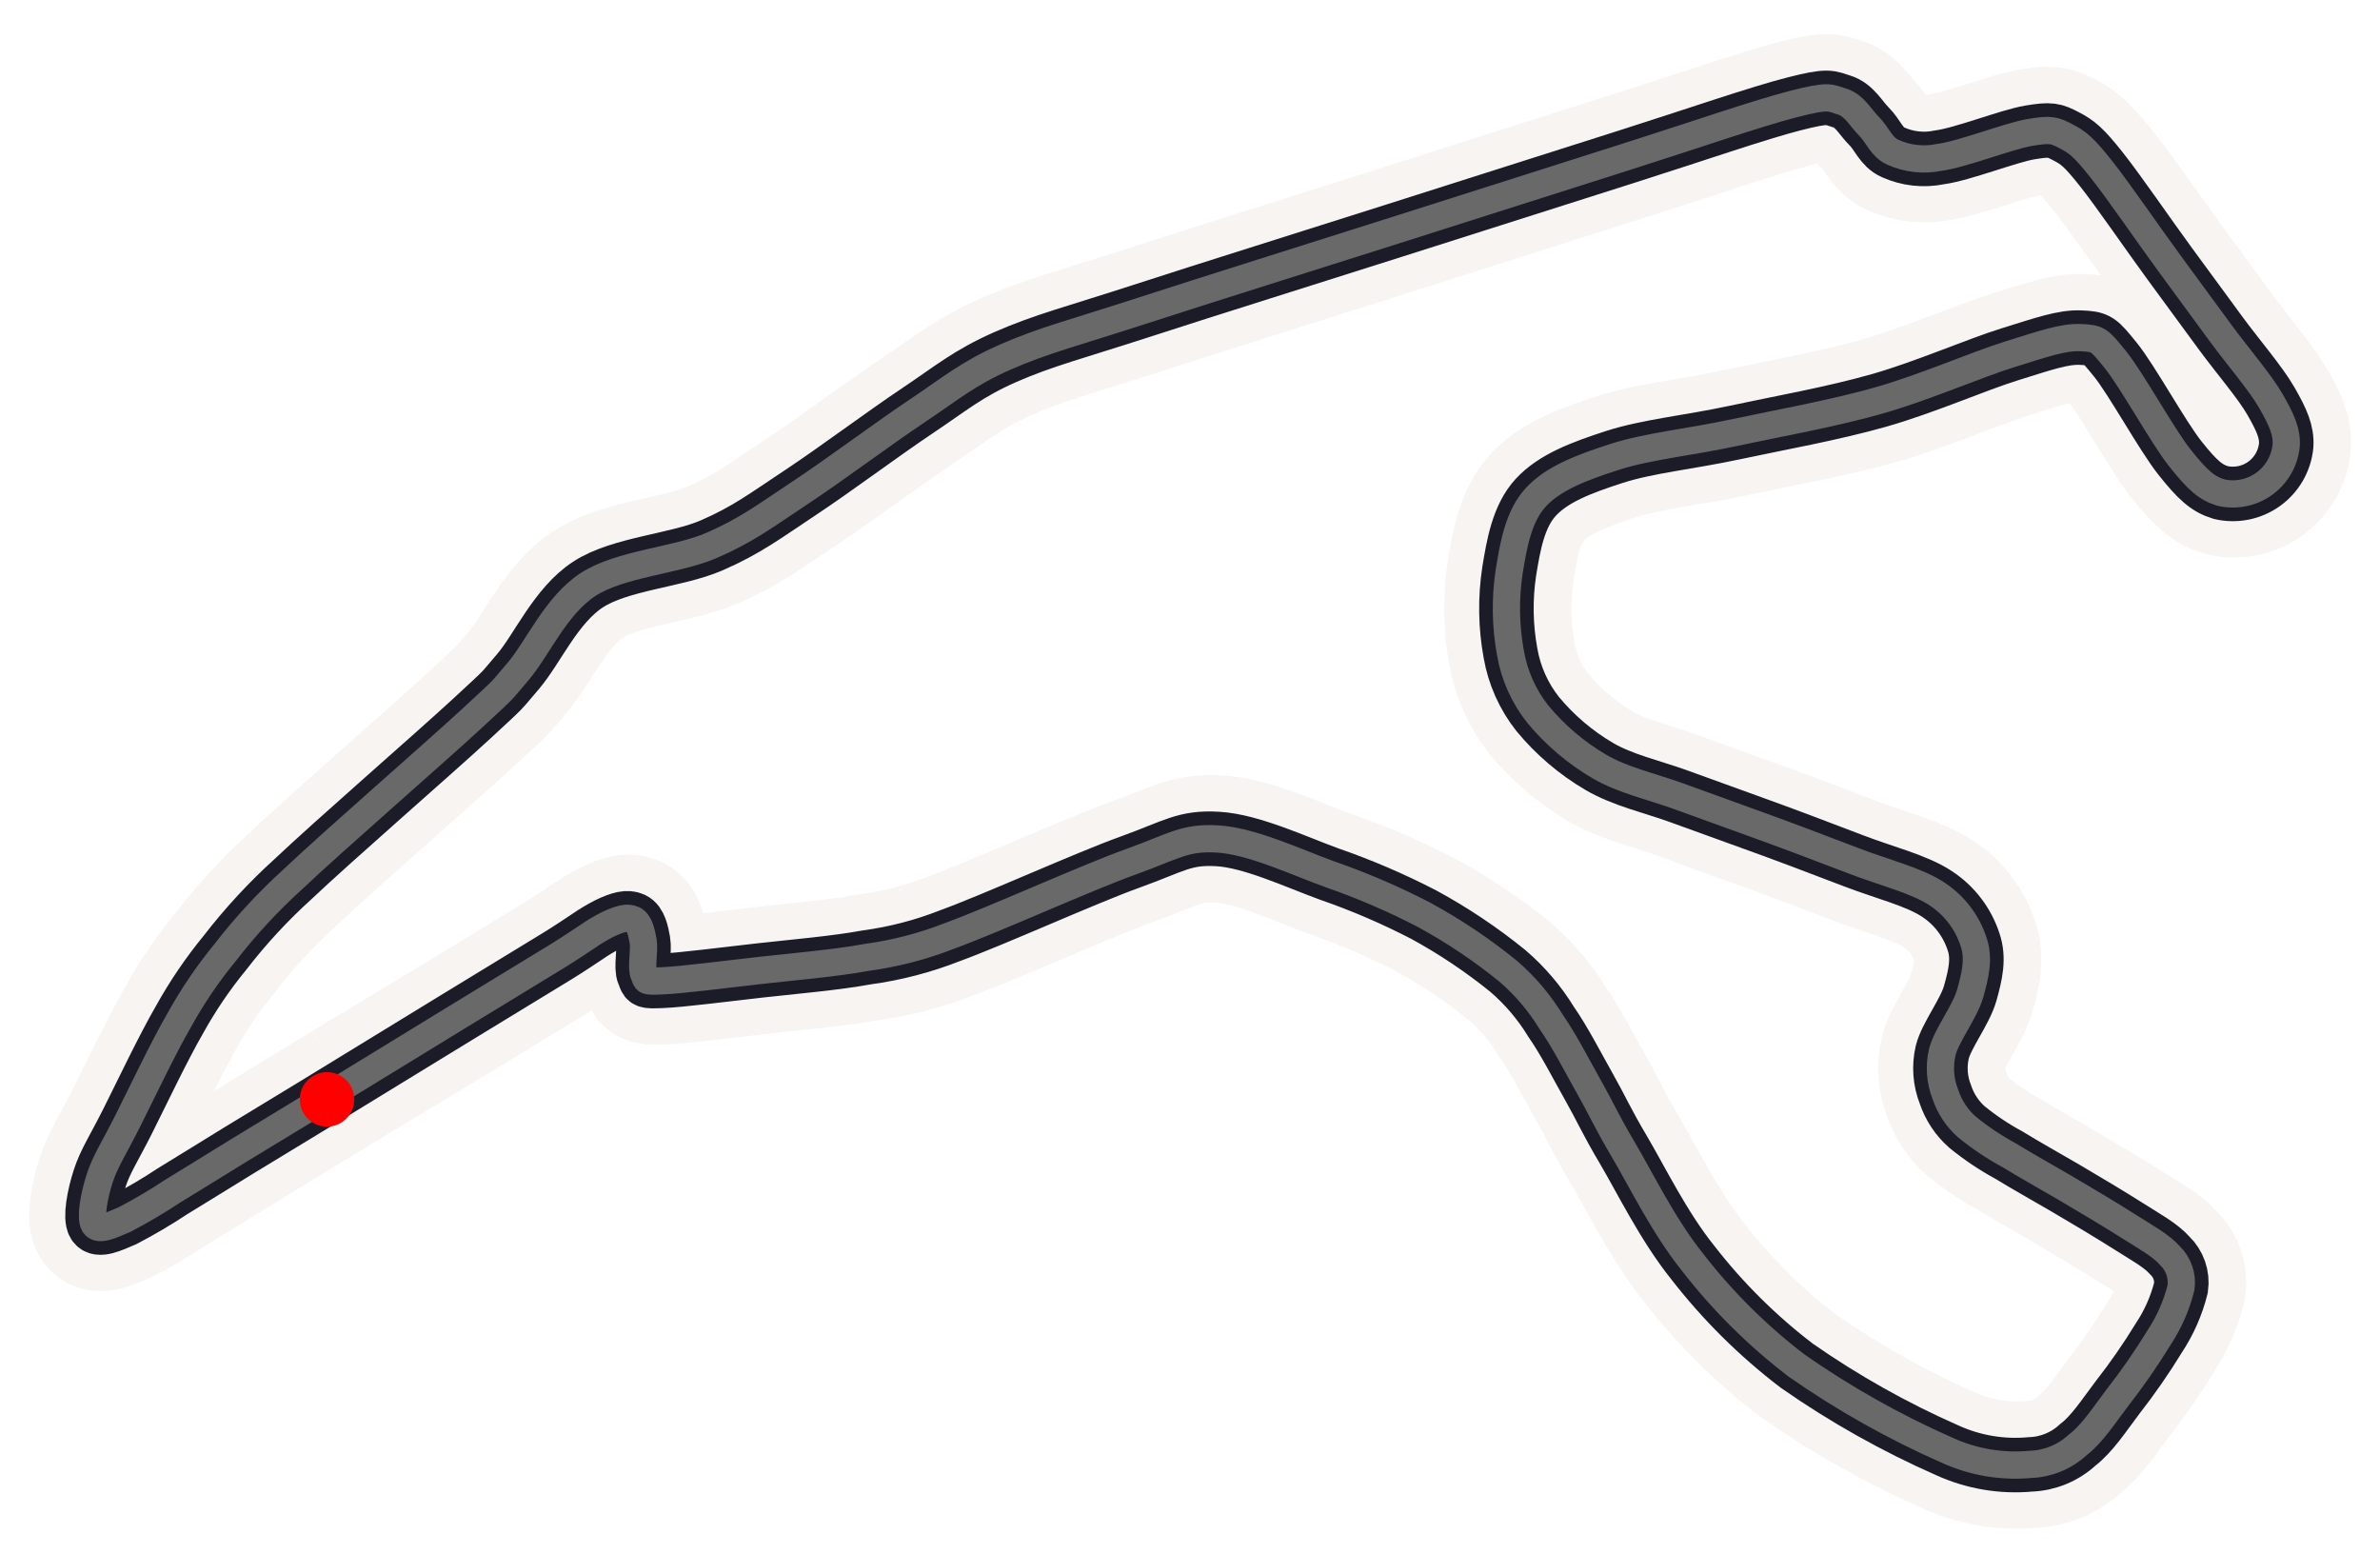
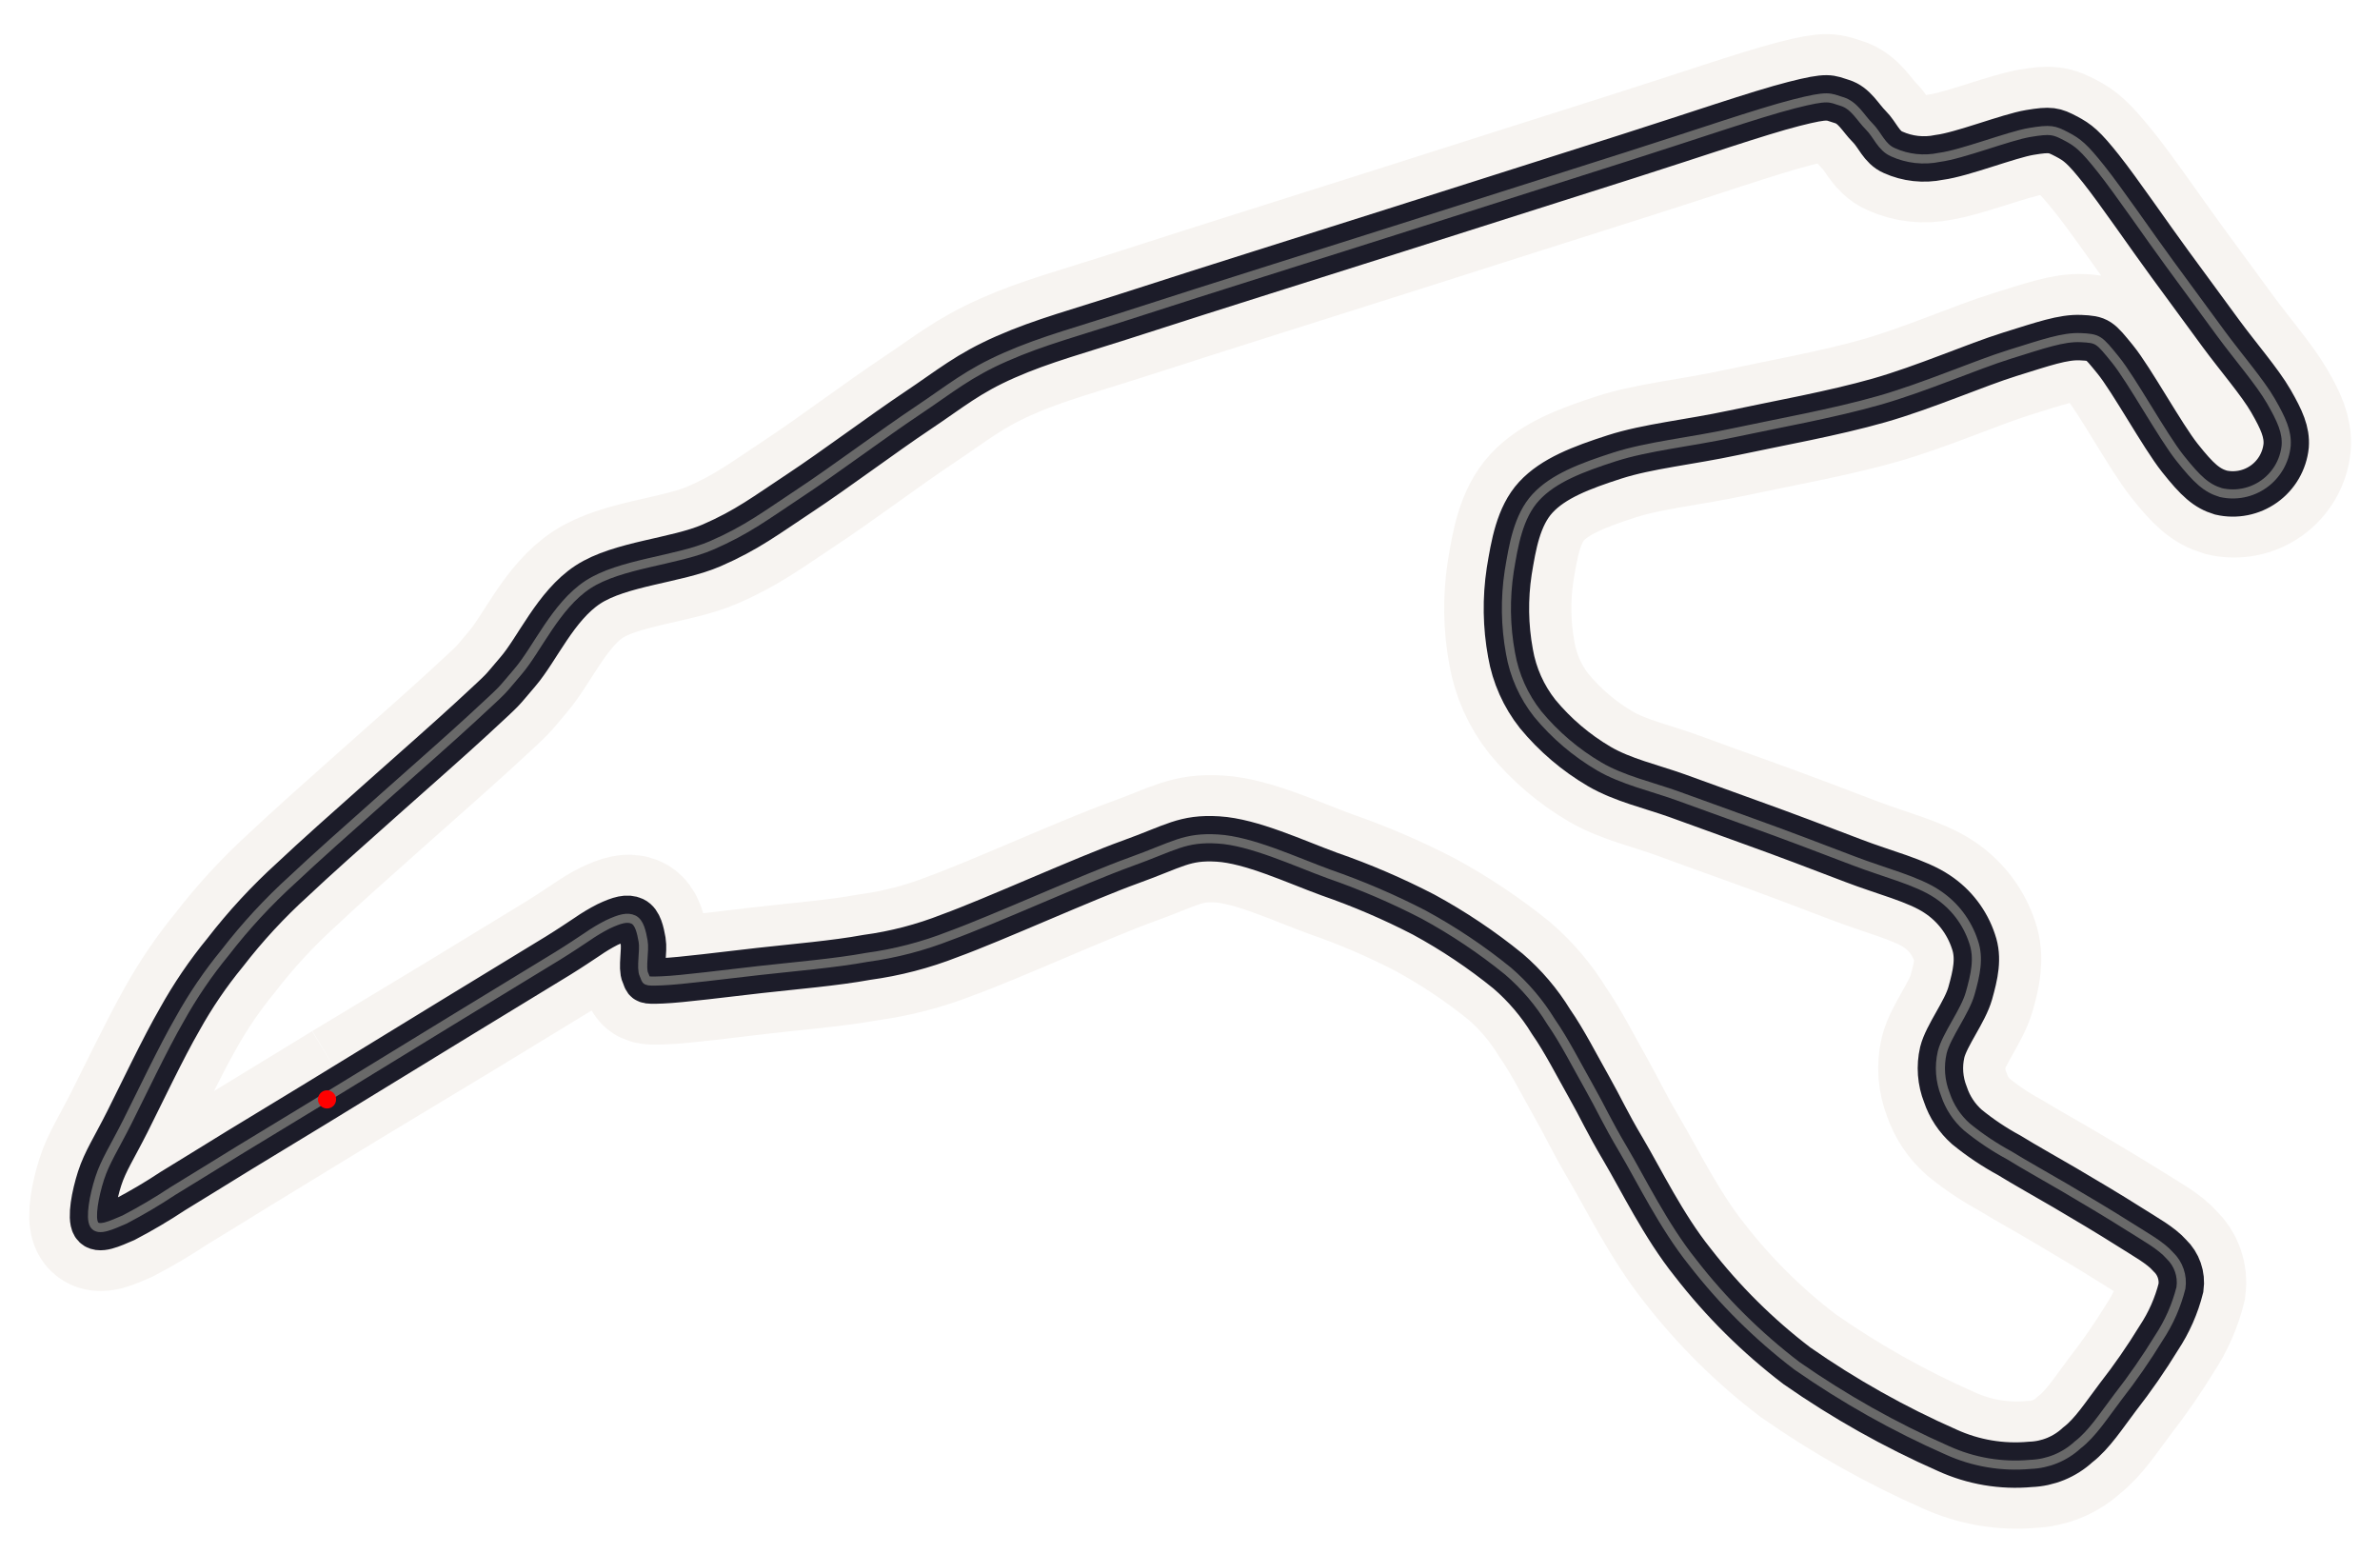
<svg xmlns="http://www.w3.org/2000/svg" viewBox="9 54 262 171">
  <g id="f2e9d761-f25a-4660-a99a-435fcea35a47" data-name="Large">
    <path id="b677d60e-c638-4744-b016-247fcf9c2c8c" data-name="track" d="M47,173.47,35.32,180.6c-3.15,1.93-5.15,3.19-7.25,4.45a57.79,57.79,0,0,1-5.32,3.15c-1.45.62-2.89,1.32-3.35.56s0-3.18.6-5.08,1.59-3.35,3.06-6.26,4-8.15,5.75-11.25a49.12,49.12,0,0,1,5-7.35,62.07,62.07,0,0,1,7.46-8.07c4.52-4.28,15.53-13.84,19.66-17.65s3-2.72,5.11-5.19,4.15-7.27,7.71-9.59S83.5,115.68,87.4,114s6-3.33,9.74-5.79,9.1-6.49,12.87-9,5.62-4.11,9.73-5.94,7.84-2.76,15-5.08,18.9-6,27.83-8.84,18.4-5.87,25.72-8.18,14.31-4.74,18.23-5.75,3.91-.67,5.29-.26,2.06,1.8,3,2.73,1.34,2.29,2.63,2.85a8.29,8.29,0,0,0,5.1.56c2.51-.36,7.63-2.35,9.95-2.74s2.69-.25,4,.42,1.93,1.26,3.86,3.6S245.77,80,248,83.05s3.77,5.15,5.62,7.66,4.3,5.38,5.5,7.43,1.79,3.41,1.68,4.92a5.9,5.9,0,0,1-7.2,5.15c-1.55-.47-2.56-1.36-4.5-3.81S243.8,95.77,242,93.57s-1.86-2.32-3.8-2.41-4.13.69-7.83,1.84S221,96.64,216,98.07s-11.16,2.52-16,3.56-9.5,1.48-13.12,2.66-6.72,2.35-8.66,4.44-2.46,5.29-2.93,8.15a27.18,27.18,0,0,0,.14,9,14.88,14.88,0,0,0,3,6.71,25.63,25.63,0,0,0,6.78,5.77c2.56,1.49,5.74,2.17,8.55,3.21s5.05,1.83,8.29,3,7.74,2.86,11.12,4.16,7,2.18,9.23,3.67a10,10,0,0,1,4,5.23c.62,1.82.22,3.66-.36,5.69s-2.62,4.64-3.08,6.49a7.82,7.82,0,0,0,.35,4.65,8.28,8.28,0,0,0,2.36,3.57,29.83,29.83,0,0,0,4.66,3.12c1.8,1.11,3.95,2.28,6.14,3.58s5.05,3,7,4.23,3.57,2.09,4.54,3.22a4.11,4.11,0,0,1,1.23,3.55,17.83,17.83,0,0,1-2.44,5.53,70,70,0,0,1-4.52,6.52c-1.49,2-2.8,4-4.41,5.25a8.1,8.1,0,0,1-5.21,2.14,18.07,18.07,0,0,1-9.15-1.55,97.49,97.49,0,0,1-16.55-9.31,62,62,0,0,1-11.49-11.39c-3.18-4-5.72-9.16-7.61-12.37s-2.44-4.54-3.77-6.89-2.71-5.08-4.2-7.22a23.78,23.78,0,0,0-4.73-5.57,61.42,61.42,0,0,0-9.29-6.21,78.63,78.63,0,0,0-10.39-4.46c-3.78-1.38-8.6-3.64-12.26-3.86s-4.78.78-9.69,2.55-15,6.35-19.82,8.1a39.37,39.37,0,0,1-9.14,2.38c-3.48.64-8,1-11.78,1.44s-8.61,1.07-10.75,1.14-1.69,0-2-.69.11-2.66-.09-3.66-.41-2.08-1.07-2.39-1.47-.11-2.86.55-2.72,1.74-5.44,3.42l-10.91,6.65L47,173.47" fill="none" stroke="#f7f4f1" stroke-width="14" />
-     <path id="ba7341e5-6dc1-4003-bc94-4a8fd7856984" data-name="track" d="M59.52,165.83l10.91-6.65c1.36-.84,2.37-1.53,3.22-2.09a19.32,19.32,0,0,1,2.22-1.33c1.39-.66,2.2-.86,2.86-.55s.89,1.38,1.07,2.39-.26,2.94.09,3.66-.08.77,2,.69,7-.72,10.75-1.14,8.3-.8,11.78-1.44a39.37,39.37,0,0,0,9.14-2.38c4.82-1.75,14.9-6.33,19.82-8.1s6-2.77,9.69-2.55,8.48,2.48,12.26,3.86a78.63,78.63,0,0,1,10.39,4.46,60.7,60.7,0,0,1,9.29,6.22,23.54,23.54,0,0,1,4.73,5.56c1.49,2.14,2.87,4.87,4.2,7.22s1.87,3.68,3.77,6.89,4.43,8.41,7.61,12.37a62.38,62.38,0,0,0,11.49,11.4,98.09,98.09,0,0,0,16.55,9.3,18.07,18.07,0,0,0,9.15,1.55,8.1,8.1,0,0,0,5.21-2.14c1.61-1.23,2.92-3.29,4.41-5.25a70,70,0,0,0,4.52-6.52,17.83,17.83,0,0,0,2.44-5.53,4.11,4.11,0,0,0-1.23-3.55c-1-1.13-2.62-2-4.54-3.22s-4.78-2.93-7-4.23-4.34-2.47-6.14-3.58a29.83,29.83,0,0,1-4.66-3.12,8.28,8.28,0,0,1-2.36-3.57,7.82,7.82,0,0,1-.35-4.65c.46-1.85,2.51-4.46,3.08-6.49s1-3.87.36-5.69a10,10,0,0,0-4-5.23c-2.22-1.49-5.83-2.36-9.23-3.67s-7.88-3-11.12-4.16-5.49-2-8.29-3-6-1.72-8.55-3.21a25.63,25.63,0,0,1-6.78-5.77,14.88,14.88,0,0,1-3-6.71,27.18,27.18,0,0,1-.14-9c.47-2.86,1-6.06,2.93-8.15s5-3.26,8.66-4.44,8.26-1.62,13.12-2.66,10.95-2.12,16-3.56,10.68-3.92,14.38-5.07,5.89-1.93,7.83-1.84,2,.2,3.8,2.41,5.18,8.4,7.11,10.83,2.95,3.34,4.5,3.81a5.9,5.9,0,0,0,7.2-5.15c.11-1.51-.49-2.85-1.68-4.92s-3.65-4.91-5.5-7.43-3.4-4.64-5.62-7.66S242.21,75,240.3,72.6s-2.55-2.92-3.86-3.6-1.67-.81-4-.42S225,71,222.49,71.32a8.29,8.29,0,0,1-5.1-.56c-1.29-.56-1.69-1.92-2.63-2.85s-1.61-2.32-3-2.74-1.37-.73-5.29.27-10.9,3.42-18.23,5.75-16.8,5.34-25.72,8.18-20.69,6.52-27.83,8.84-10.84,3.25-15,5.08-6,3.45-9.73,5.94-9.1,6.51-12.87,9-5.85,4.1-9.74,5.79-10.08,2-13.63,4.32-5.58,7.12-7.71,9.59-1,1.39-5.11,5.19-15.14,13.37-19.66,17.65a62.07,62.07,0,0,0-7.46,8.07,49.12,49.12,0,0,0-5,7.35c-1.8,3.1-4.28,8.33-5.75,11.25s-2.45,4.37-3.06,6.26-1.06,4.33-.6,5.08,1.9.06,3.35-.56a59.72,59.72,0,0,0,5.32-3.14c2.1-1.27,4.1-2.53,7.25-4.46l8.23-5Z" fill="none" stroke="#1c1c29" stroke-width="6" />
-     <path id="ba7341e5-6dc1-4003-bc94-4a8fd7856984" data-name="track" d="M59.52,165.83l10.91-6.65c1.36-.84,2.37-1.53,3.22-2.09a19.32,19.32,0,0,1,2.22-1.33c1.39-.66,2.2-.86,2.86-.55s.89,1.38,1.07,2.39-.26,2.94.09,3.66-.08.77,2,.69,7-.72,10.75-1.14,8.3-.8,11.78-1.44a39.37,39.37,0,0,0,9.14-2.38c4.82-1.75,14.9-6.33,19.82-8.1s6-2.77,9.69-2.55,8.48,2.48,12.26,3.86a78.63,78.63,0,0,1,10.39,4.46,60.7,60.7,0,0,1,9.29,6.22,23.54,23.54,0,0,1,4.73,5.56c1.49,2.14,2.87,4.87,4.2,7.22s1.87,3.68,3.77,6.89,4.43,8.41,7.61,12.37a62.38,62.38,0,0,0,11.49,11.4,98.09,98.09,0,0,0,16.55,9.3,18.07,18.07,0,0,0,9.15,1.55,8.1,8.1,0,0,0,5.21-2.14c1.61-1.23,2.92-3.29,4.41-5.25a70,70,0,0,0,4.52-6.52,17.83,17.83,0,0,0,2.44-5.53,4.11,4.11,0,0,0-1.23-3.55c-1-1.13-2.62-2-4.54-3.22s-4.78-2.93-7-4.23-4.34-2.47-6.14-3.58a29.83,29.83,0,0,1-4.66-3.12,8.28,8.28,0,0,1-2.36-3.57,7.82,7.82,0,0,1-.35-4.65c.46-1.85,2.51-4.46,3.08-6.49s1-3.87.36-5.69a10,10,0,0,0-4-5.23c-2.22-1.49-5.83-2.36-9.23-3.67s-7.88-3-11.12-4.16-5.49-2-8.29-3-6-1.72-8.55-3.21a25.63,25.63,0,0,1-6.78-5.77,14.88,14.88,0,0,1-3-6.71,27.18,27.18,0,0,1-.14-9c.47-2.86,1-6.06,2.93-8.15s5-3.26,8.66-4.44,8.26-1.62,13.12-2.66,10.95-2.12,16-3.56,10.68-3.92,14.38-5.07,5.89-1.93,7.83-1.84,2,.2,3.8,2.41,5.18,8.4,7.11,10.83,2.95,3.34,4.5,3.81a5.9,5.9,0,0,0,7.2-5.15c.11-1.51-.49-2.85-1.68-4.92s-3.65-4.91-5.5-7.43-3.4-4.64-5.62-7.66S242.21,75,240.3,72.6s-2.55-2.92-3.86-3.6-1.67-.81-4-.42S225,71,222.49,71.32a8.29,8.29,0,0,1-5.1-.56c-1.29-.56-1.69-1.92-2.63-2.85s-1.61-2.32-3-2.74-1.37-.73-5.29.27-10.9,3.42-18.23,5.75-16.8,5.34-25.72,8.18-20.69,6.52-27.83,8.84-10.84,3.25-15,5.08-6,3.45-9.73,5.94-9.1,6.51-12.87,9-5.85,4.1-9.74,5.79-10.08,2-13.63,4.32-5.58,7.12-7.71,9.59-1,1.39-5.11,5.19-15.14,13.37-19.66,17.65a62.07,62.07,0,0,0-7.46,8.07,49.12,49.12,0,0,0-5,7.35c-1.8,3.1-4.28,8.33-5.75,11.25s-2.45,4.37-3.06,6.26-1.06,4.33-.6,5.08,1.9.06,3.35-.56a59.72,59.72,0,0,0,5.32-3.14c2.1-1.27,4.1-2.53,7.25-4.46l8.23-5Z" fill="none" stroke="#696969ff" stroke-width="3" />
-     <circle cx="45" cy="175" r="3" fill="#ff0000ff" />
+     <path id="ba7341e5-6dc1-4003-bc94-4a8fd7856984" data-name="track" d="M59.52,165.83l10.91-6.65c1.36-.84,2.37-1.53,3.22-2.09a19.32,19.32,0,0,1,2.22-1.33c1.39-.66,2.2-.86,2.86-.55s.89,1.38,1.07,2.39-.26,2.94.09,3.66-.08.77,2,.69,7-.72,10.75-1.14,8.3-.8,11.78-1.44a39.37,39.37,0,0,0,9.14-2.38c4.82-1.75,14.9-6.33,19.82-8.1s6-2.77,9.69-2.55,8.48,2.48,12.26,3.86a78.63,78.63,0,0,1,10.39,4.46,60.7,60.7,0,0,1,9.29,6.22,23.54,23.54,0,0,1,4.73,5.56c1.49,2.14,2.87,4.87,4.2,7.22s1.87,3.68,3.77,6.89,4.43,8.41,7.61,12.37a62.38,62.38,0,0,0,11.49,11.4,98.09,98.09,0,0,0,16.55,9.3,18.07,18.07,0,0,0,9.15,1.55,8.1,8.1,0,0,0,5.21-2.14c1.61-1.23,2.92-3.29,4.41-5.25a70,70,0,0,0,4.52-6.52,17.83,17.83,0,0,0,2.44-5.53,4.11,4.11,0,0,0-1.23-3.55c-1-1.13-2.62-2-4.54-3.22s-4.78-2.93-7-4.23-4.34-2.47-6.14-3.58a29.83,29.83,0,0,1-4.66-3.12,8.28,8.28,0,0,1-2.36-3.57,7.82,7.82,0,0,1-.35-4.65c.46-1.85,2.51-4.46,3.08-6.49s1-3.87.36-5.69a10,10,0,0,0-4-5.23c-2.22-1.49-5.83-2.36-9.23-3.67s-7.88-3-11.12-4.16-5.49-2-8.29-3-6-1.72-8.55-3.21a25.63,25.63,0,0,1-6.78-5.77,14.88,14.88,0,0,1-3-6.71,27.18,27.18,0,0,1-.14-9c.47-2.86,1-6.06,2.93-8.15s5-3.26,8.66-4.44,8.26-1.62,13.12-2.66,10.95-2.12,16-3.56,10.68-3.92,14.38-5.07,5.89-1.93,7.83-1.84,2,.2,3.8,2.41,5.18,8.4,7.11,10.83,2.95,3.34,4.5,3.81a5.9,5.9,0,0,0,7.2-5.15c.11-1.51-.49-2.85-1.68-4.92s-3.65-4.91-5.5-7.43-3.4-4.64-5.62-7.66S242.21,75,240.3,72.6s-2.55-2.92-3.86-3.6-1.67-.81-4-.42S225,71,222.49,71.32a8.29,8.29,0,0,1-5.1-.56c-1.29-.56-1.69-1.92-2.63-2.85s-1.61-2.32-3-2.74-1.37-.73-5.29.27-10.9,3.42-18.23,5.75-16.8,5.34-25.72,8.18-20.69,6.52-27.83,8.84-10.84,3.25-15,5.08-6,3.45-9.73,5.94-9.1,6.51-12.87,9-5.85,4.1-9.74,5.79-10.08,2-13.63,4.32-5.58,7.12-7.71,9.59-1,1.39-5.11,5.19-15.14,13.37-19.66,17.65a62.07,62.07,0,0,0-7.46,8.07,49.12,49.12,0,0,0-5,7.35c-1.8,3.1-4.28,8.33-5.75,11.25s-2.45,4.37-3.06,6.26-1.06,4.33-.6,5.08,1.9.06,3.35-.56a59.72,59.72,0,0,0,5.32-3.14c2.1-1.27,4.1-2.53,7.25-4.46l8.23-5Z" fill="none" stroke="#1c1c29" stroke-width="5" />
+     <path id="ba7341e5-6dc1-4003-bc94-4a8fd7856984" data-name="track" d="M59.52,165.83l10.91-6.65c1.36-.84,2.37-1.53,3.22-2.09a19.32,19.32,0,0,1,2.22-1.33c1.39-.66,2.2-.86,2.86-.55s.89,1.38,1.07,2.39-.26,2.94.09,3.66-.08.77,2,.69,7-.72,10.75-1.14,8.3-.8,11.78-1.44a39.37,39.37,0,0,0,9.14-2.38c4.82-1.75,14.9-6.33,19.82-8.1s6-2.77,9.69-2.55,8.48,2.48,12.26,3.86a78.63,78.63,0,0,1,10.39,4.46,60.7,60.7,0,0,1,9.29,6.22,23.54,23.54,0,0,1,4.73,5.56c1.49,2.14,2.87,4.87,4.2,7.22s1.87,3.68,3.77,6.89,4.43,8.41,7.61,12.37a62.38,62.38,0,0,0,11.49,11.4,98.09,98.09,0,0,0,16.55,9.3,18.07,18.07,0,0,0,9.15,1.55,8.1,8.1,0,0,0,5.21-2.14c1.61-1.23,2.92-3.29,4.41-5.25a70,70,0,0,0,4.52-6.52,17.83,17.83,0,0,0,2.44-5.53,4.11,4.11,0,0,0-1.23-3.55c-1-1.13-2.62-2-4.54-3.22s-4.78-2.93-7-4.23-4.34-2.47-6.14-3.58a29.83,29.83,0,0,1-4.66-3.12,8.28,8.28,0,0,1-2.36-3.57,7.82,7.82,0,0,1-.35-4.65c.46-1.85,2.51-4.46,3.08-6.49s1-3.87.36-5.69a10,10,0,0,0-4-5.23c-2.22-1.49-5.83-2.36-9.23-3.67s-7.88-3-11.12-4.16-5.49-2-8.29-3-6-1.72-8.55-3.21a25.63,25.63,0,0,1-6.78-5.77,14.88,14.88,0,0,1-3-6.71,27.18,27.18,0,0,1-.14-9c.47-2.86,1-6.06,2.93-8.15s5-3.26,8.66-4.44,8.26-1.62,13.12-2.66,10.95-2.12,16-3.56,10.68-3.92,14.38-5.07,5.89-1.93,7.83-1.84,2,.2,3.8,2.41,5.18,8.4,7.11,10.83,2.95,3.34,4.5,3.81a5.9,5.9,0,0,0,7.2-5.15c.11-1.51-.49-2.85-1.68-4.92s-3.65-4.91-5.5-7.43-3.4-4.64-5.62-7.66S242.21,75,240.3,72.6s-2.55-2.92-3.86-3.6-1.67-.81-4-.42S225,71,222.49,71.32a8.29,8.29,0,0,1-5.1-.56c-1.29-.56-1.69-1.92-2.63-2.85s-1.61-2.32-3-2.74-1.37-.73-5.29.27-10.9,3.42-18.23,5.75-16.8,5.34-25.72,8.18-20.69,6.52-27.83,8.84-10.84,3.25-15,5.08-6,3.45-9.73,5.94-9.1,6.51-12.87,9-5.85,4.1-9.74,5.79-10.08,2-13.63,4.32-5.58,7.12-7.71,9.59-1,1.39-5.11,5.19-15.14,13.37-19.66,17.65a62.07,62.07,0,0,0-7.46,8.07,49.12,49.12,0,0,0-5,7.35c-1.8,3.1-4.28,8.33-5.75,11.25s-2.45,4.37-3.06,6.26-1.06,4.33-.6,5.08,1.9.06,3.35-.56a59.72,59.72,0,0,0,5.32-3.14c2.1-1.27,4.1-2.53,7.25-4.46l8.23-5Z" fill="none" stroke="#696969ff" stroke-width="1" />
+     <circle cx="45" cy="175" r="1" fill="#ff0000ff" />
  </g>
</svg>
